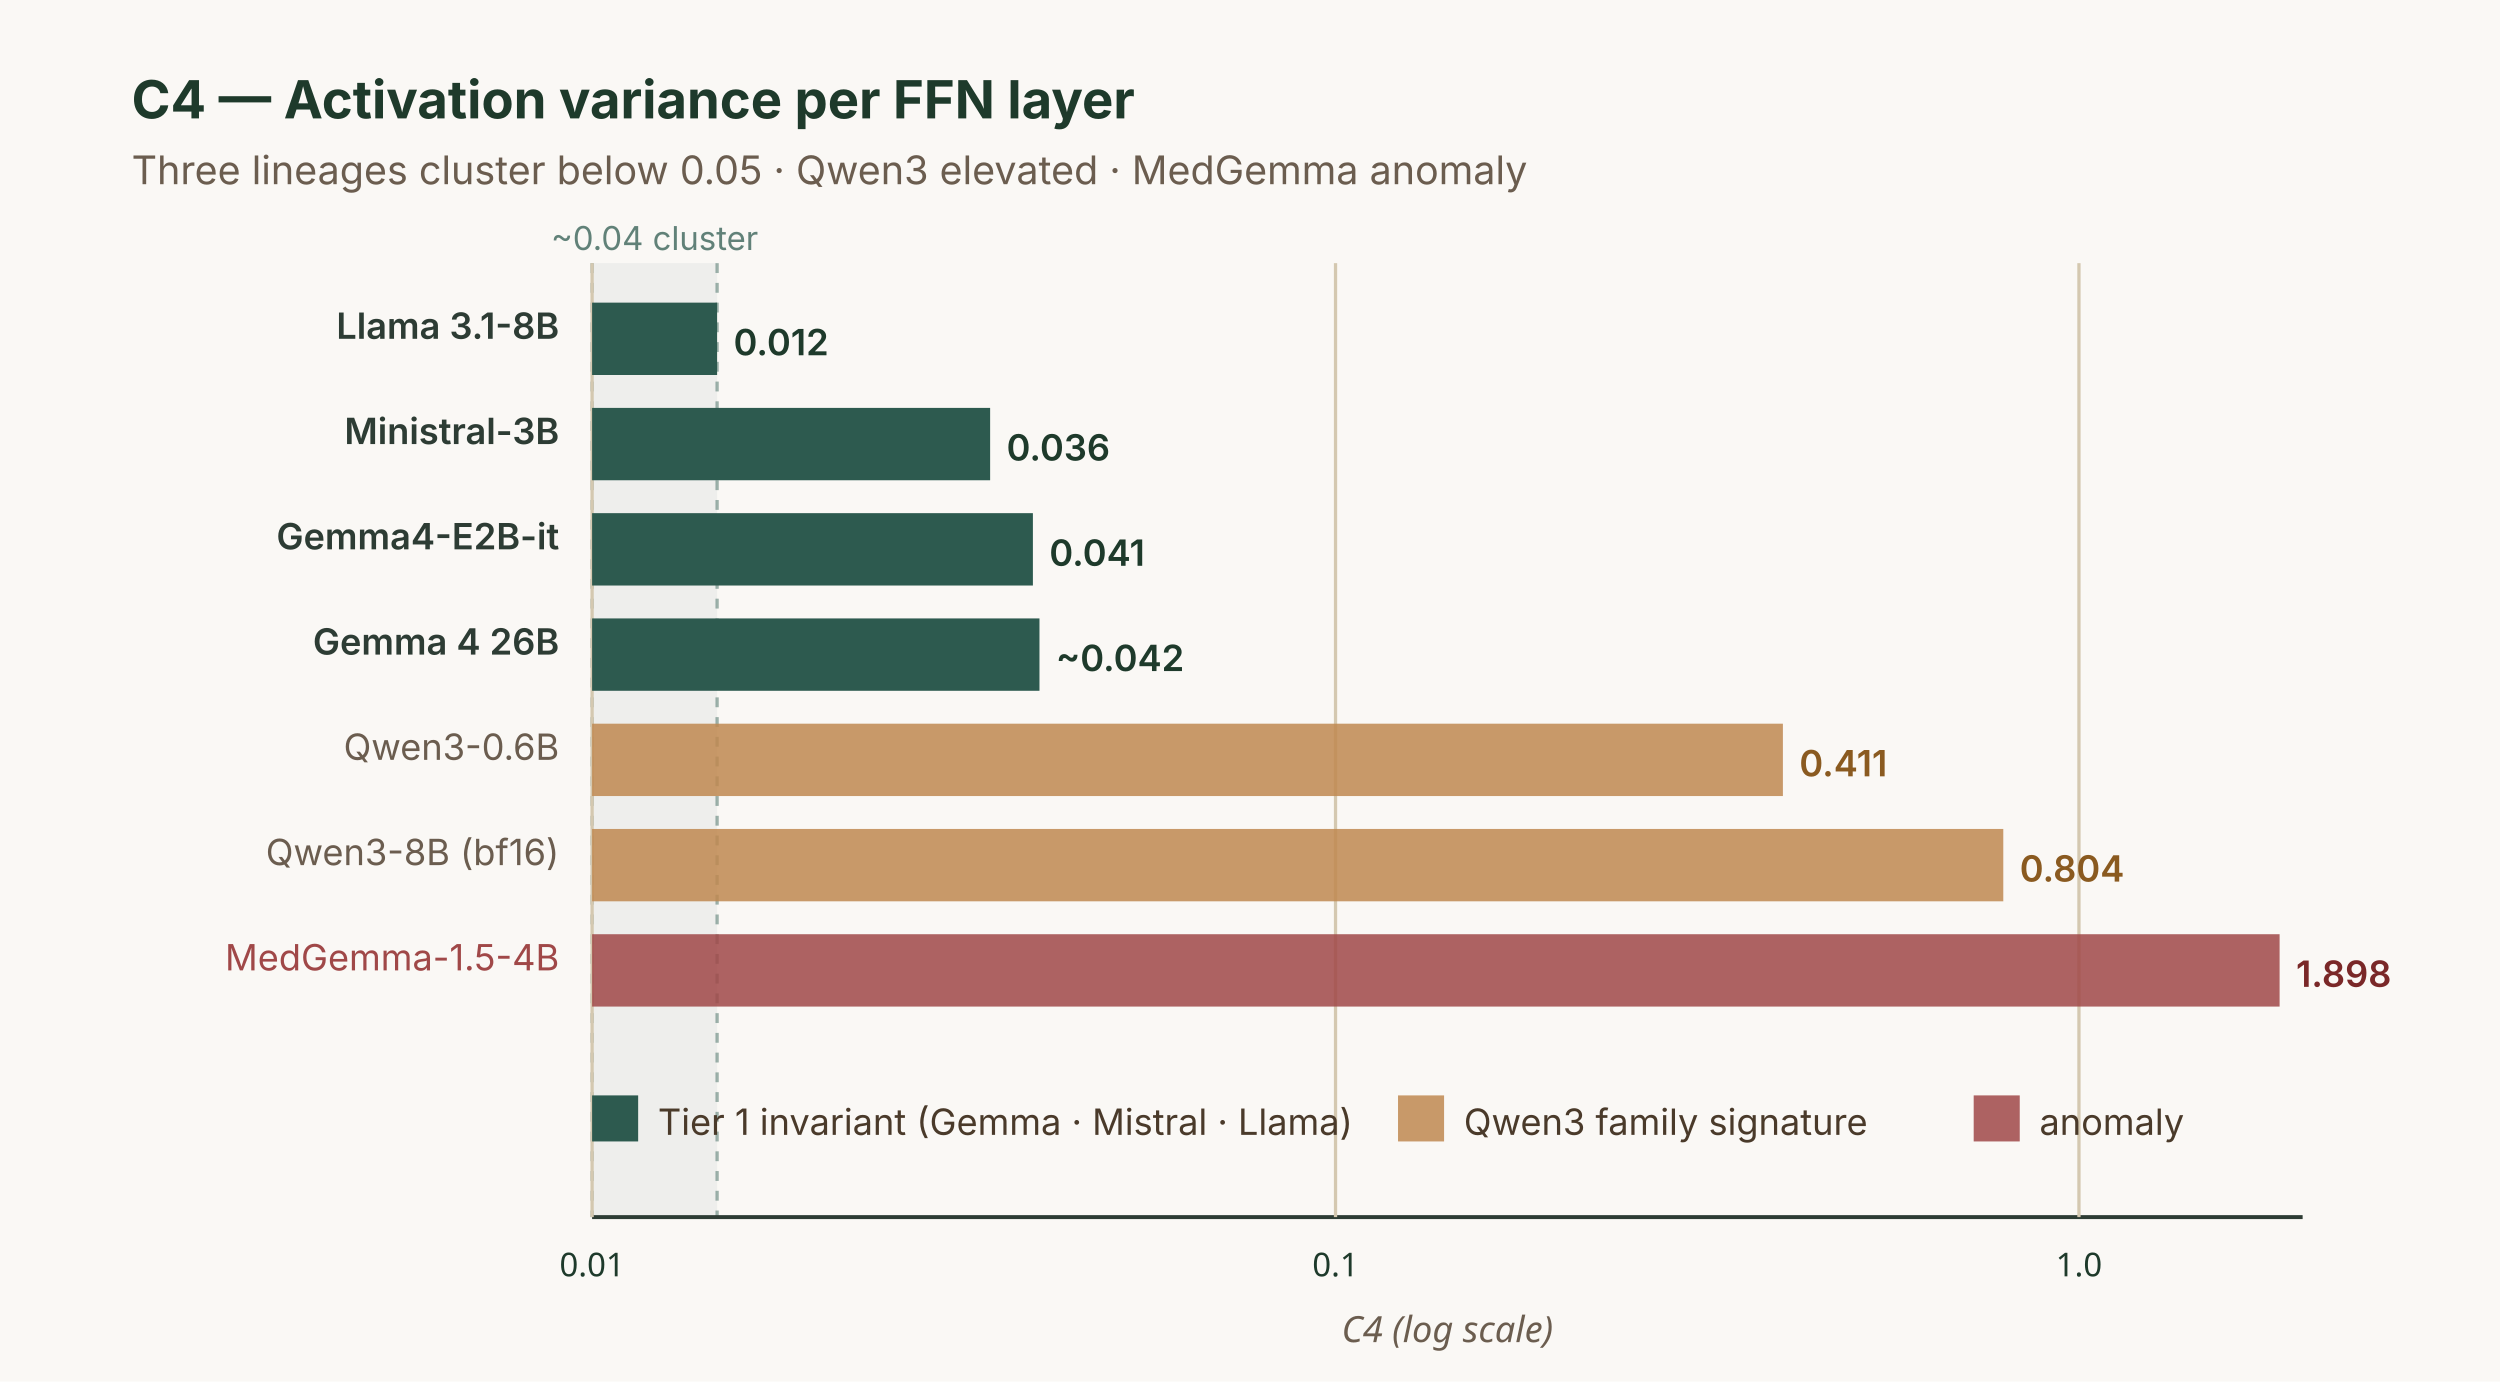
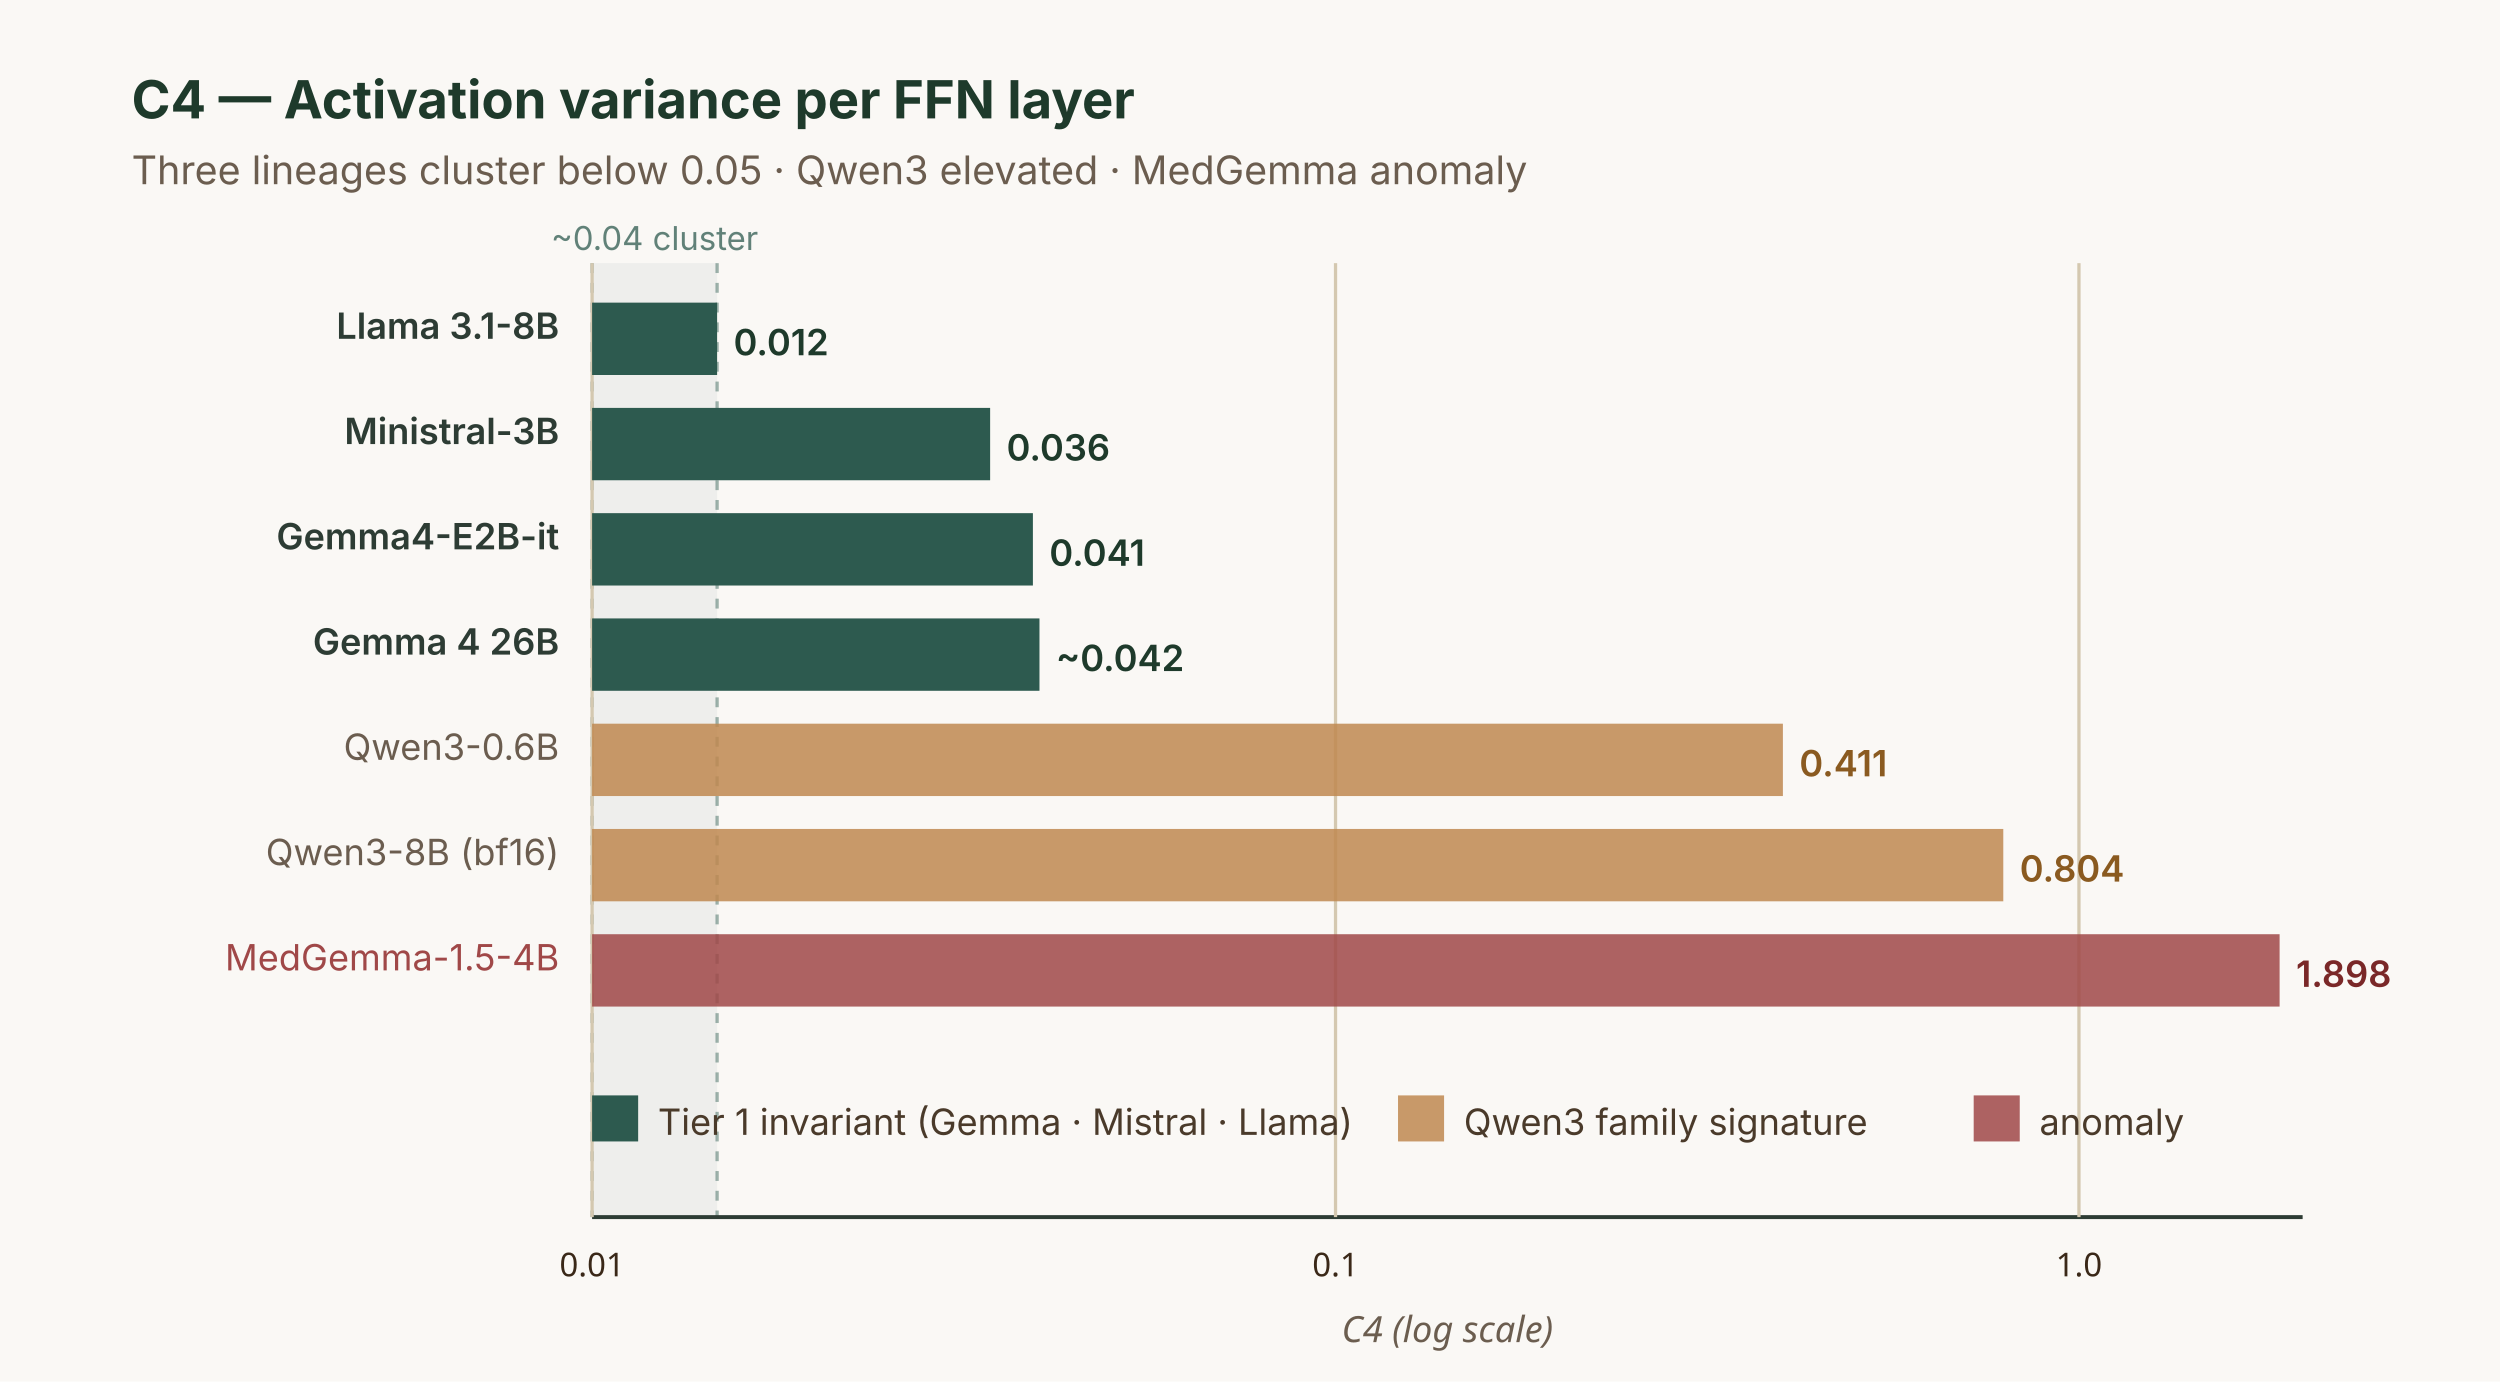
<svg xmlns="http://www.w3.org/2000/svg" viewBox="0 0 760 420" font-family="'DM Sans', -apple-system, sans-serif" role="img" aria-label="C4 layer temperature across 7 models — Gemma, Mistral, Llama cluster below 0.05 while Qwen3 family sits at 0.4–0.8 and MedGemma anomaly at 1.9">
  <rect width="760" height="420" fill="#faf8f5" />
  <text x="40" y="36" font-size="16" font-weight="700" fill="#1e3a2b">C4 — Activation variance per FFN layer</text>
  <text x="40" y="56" font-size="12" fill="#6b5d4f">Three lineages cluster below 0.05 · Qwen3 elevated · MedGemma anomaly</text>
  <g>
    <rect x="180" y="80" width="38" height="290" fill="#2d5a4f" opacity="0.06" />
    <line x1="180" y1="80" x2="180" y2="370" stroke="#2d5a4f" stroke-width="1" stroke-dasharray="3 3" opacity="0.45" />
    <line x1="218" y1="80" x2="218" y2="370" stroke="#2d5a4f" stroke-width="1" stroke-dasharray="3 3" opacity="0.45" />
    <text x="199" y="76" font-size="10" fill="#2d5a4f" text-anchor="middle" opacity="0.75">~0.04 cluster</text>
  </g>
-   <g stroke="#d4c8b0" stroke-width="1" font-size="10" fill="#1e3a2b" font-family="'DM Sans', sans-serif">
+   <g stroke="#d4c8b0" stroke-width="1" font-size="10" fill="#3a2818" font-family="'DM Sans', sans-serif">
    <line x1="180" y1="370" x2="700" y2="370" stroke="#2d3c34" stroke-width="1.2" />
    <line x1="180" y1="80" x2="180" y2="370" />
    <line x1="406" y1="80" x2="406" y2="370" />
    <line x1="632" y1="80" x2="632" y2="370" />
    <text stroke="none" x="180" y="388" text-anchor="middle">0.01</text>
    <text stroke="none" x="406" y="388" text-anchor="middle">0.1</text>
    <text stroke="none" x="632" y="388" text-anchor="middle">1.0</text>
    <text stroke="none" x="440" y="408" text-anchor="middle" font-size="11" fill="#6b5d4f" font-style="italic">C4 (log scale)</text>
  </g>
  <g font-size="11">
    <text x="170" y="103" text-anchor="end" fill="#2d3c34" font-weight="600">Llama 3.1-8B</text>
    <rect x="180" y="92" width="38" height="22" fill="#2d5a4f" />
    <text x="223" y="108" fill="#1e3a2b" font-weight="600">0.012</text>
    <text x="170" y="135" text-anchor="end" fill="#2d3c34" font-weight="600">Ministral-3B</text>
    <rect x="180" y="124" width="121" height="22" fill="#2d5a4f" />
    <text x="306" y="140" fill="#1e3a2b" font-weight="600">0.036</text>
    <text x="170" y="167" text-anchor="end" fill="#2d3c34" font-weight="600">Gemma4-E2B-it</text>
    <rect x="180" y="156" width="134" height="22" fill="#2d5a4f" />
    <text x="319" y="172" fill="#1e3a2b" font-weight="600">0.041</text>
    <text x="170" y="199" text-anchor="end" fill="#2d3c34" font-weight="600">Gemma 4 26B</text>
    <rect x="180" y="188" width="136" height="22" fill="#2d5a4f" />
    <text x="321" y="204" fill="#1e3a2b" font-weight="600">~0.042</text>
    <text x="170" y="231" text-anchor="end" fill="#6b5d4f">Qwen3-0.6B</text>
    <rect x="180" y="220" width="362" height="22" fill="#c08850" opacity="0.85" />
    <text x="547" y="236" fill="#8a5a20" font-weight="600">0.411</text>
    <text x="170" y="263" text-anchor="end" fill="#6b5d4f">Qwen3-8B (bf16)</text>
    <rect x="180" y="252" width="429" height="22" fill="#c08850" opacity="0.85" />
    <text x="614" y="268" fill="#8a5a20" font-weight="600">0.804</text>
    <text x="170" y="295" text-anchor="end" fill="#a04848">MedGemma-1.5-4B</text>
    <rect x="180" y="284" width="513" height="22" fill="#a04848" opacity="0.85" />
    <text x="698" y="300" fill="#7a2828" font-weight="600">1.898</text>
  </g>
  <g font-size="11" fill="#4a3a2a">
    <rect x="180" y="333" width="14" height="14" fill="#2d5a4f" />
    <text x="200" y="345">Tier 1 invariant (Gemma · Mistral · Llama)</text>
    <rect x="425" y="333" width="14" height="14" fill="#c08850" opacity="0.85" />
    <text x="445" y="345">Qwen3 family signature</text>
    <rect x="600" y="333" width="14" height="14" fill="#a04848" opacity="0.85" />
    <text x="620" y="345">anomaly</text>
  </g>
</svg>
